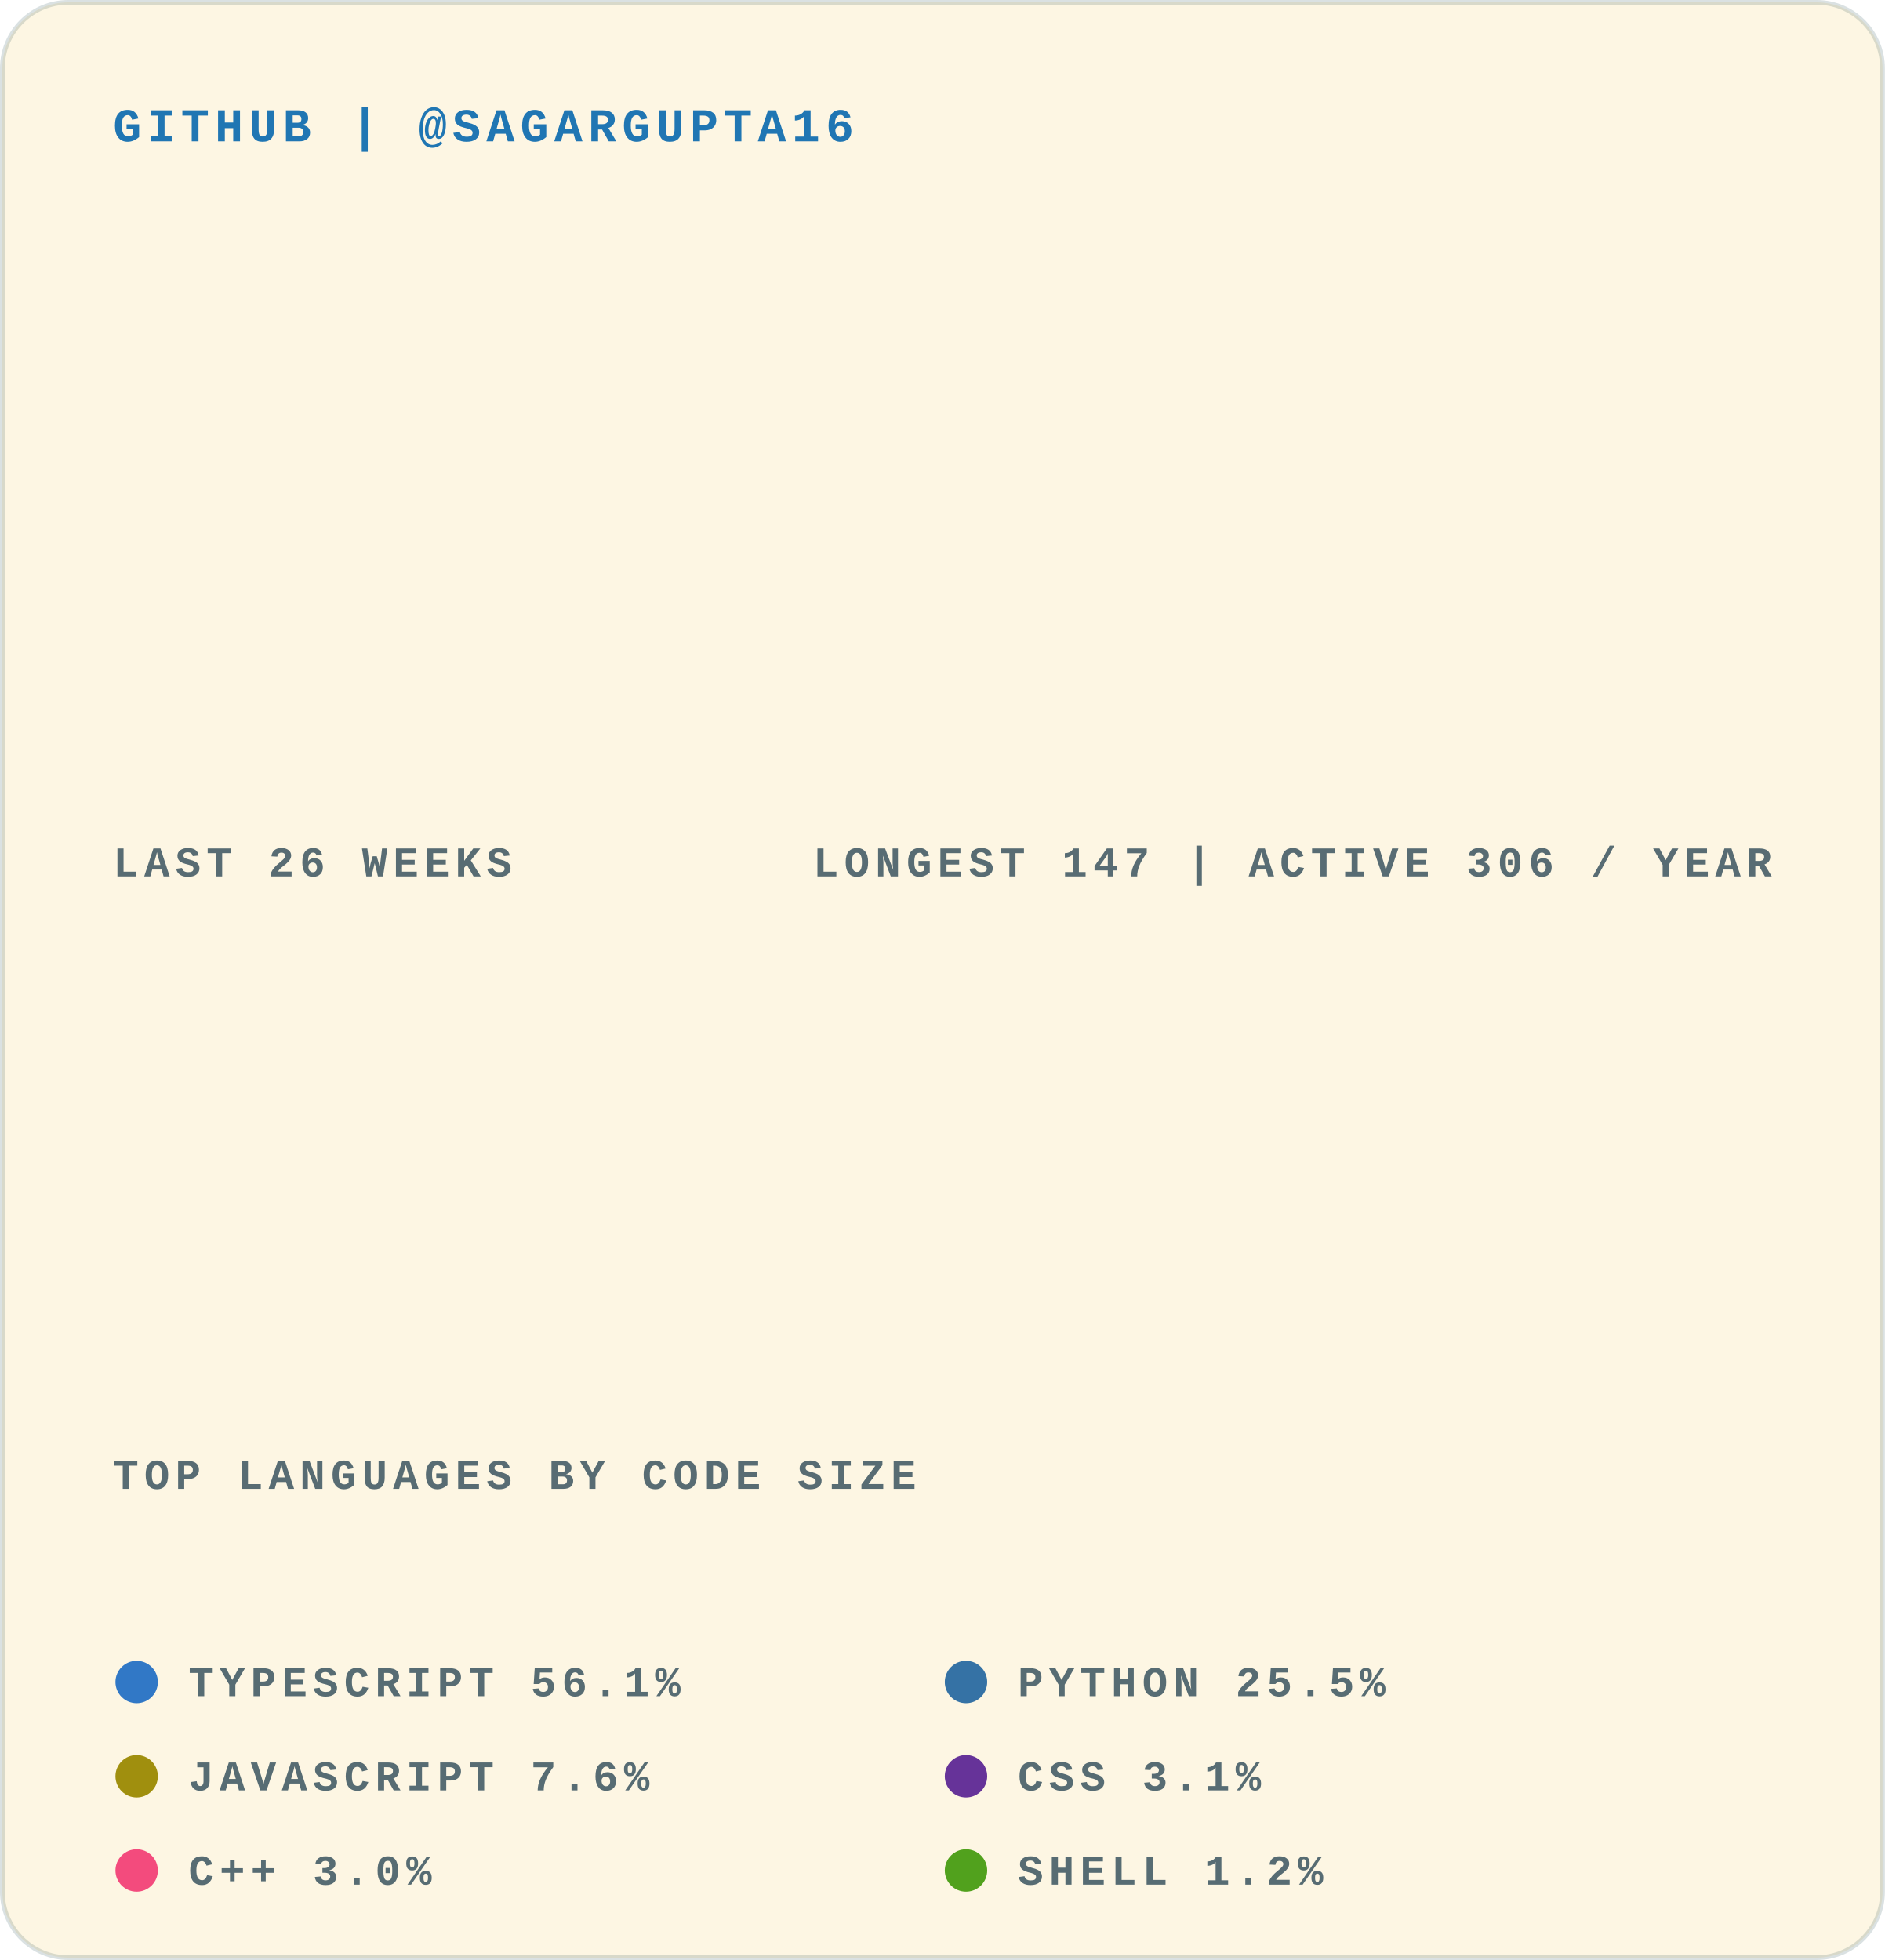
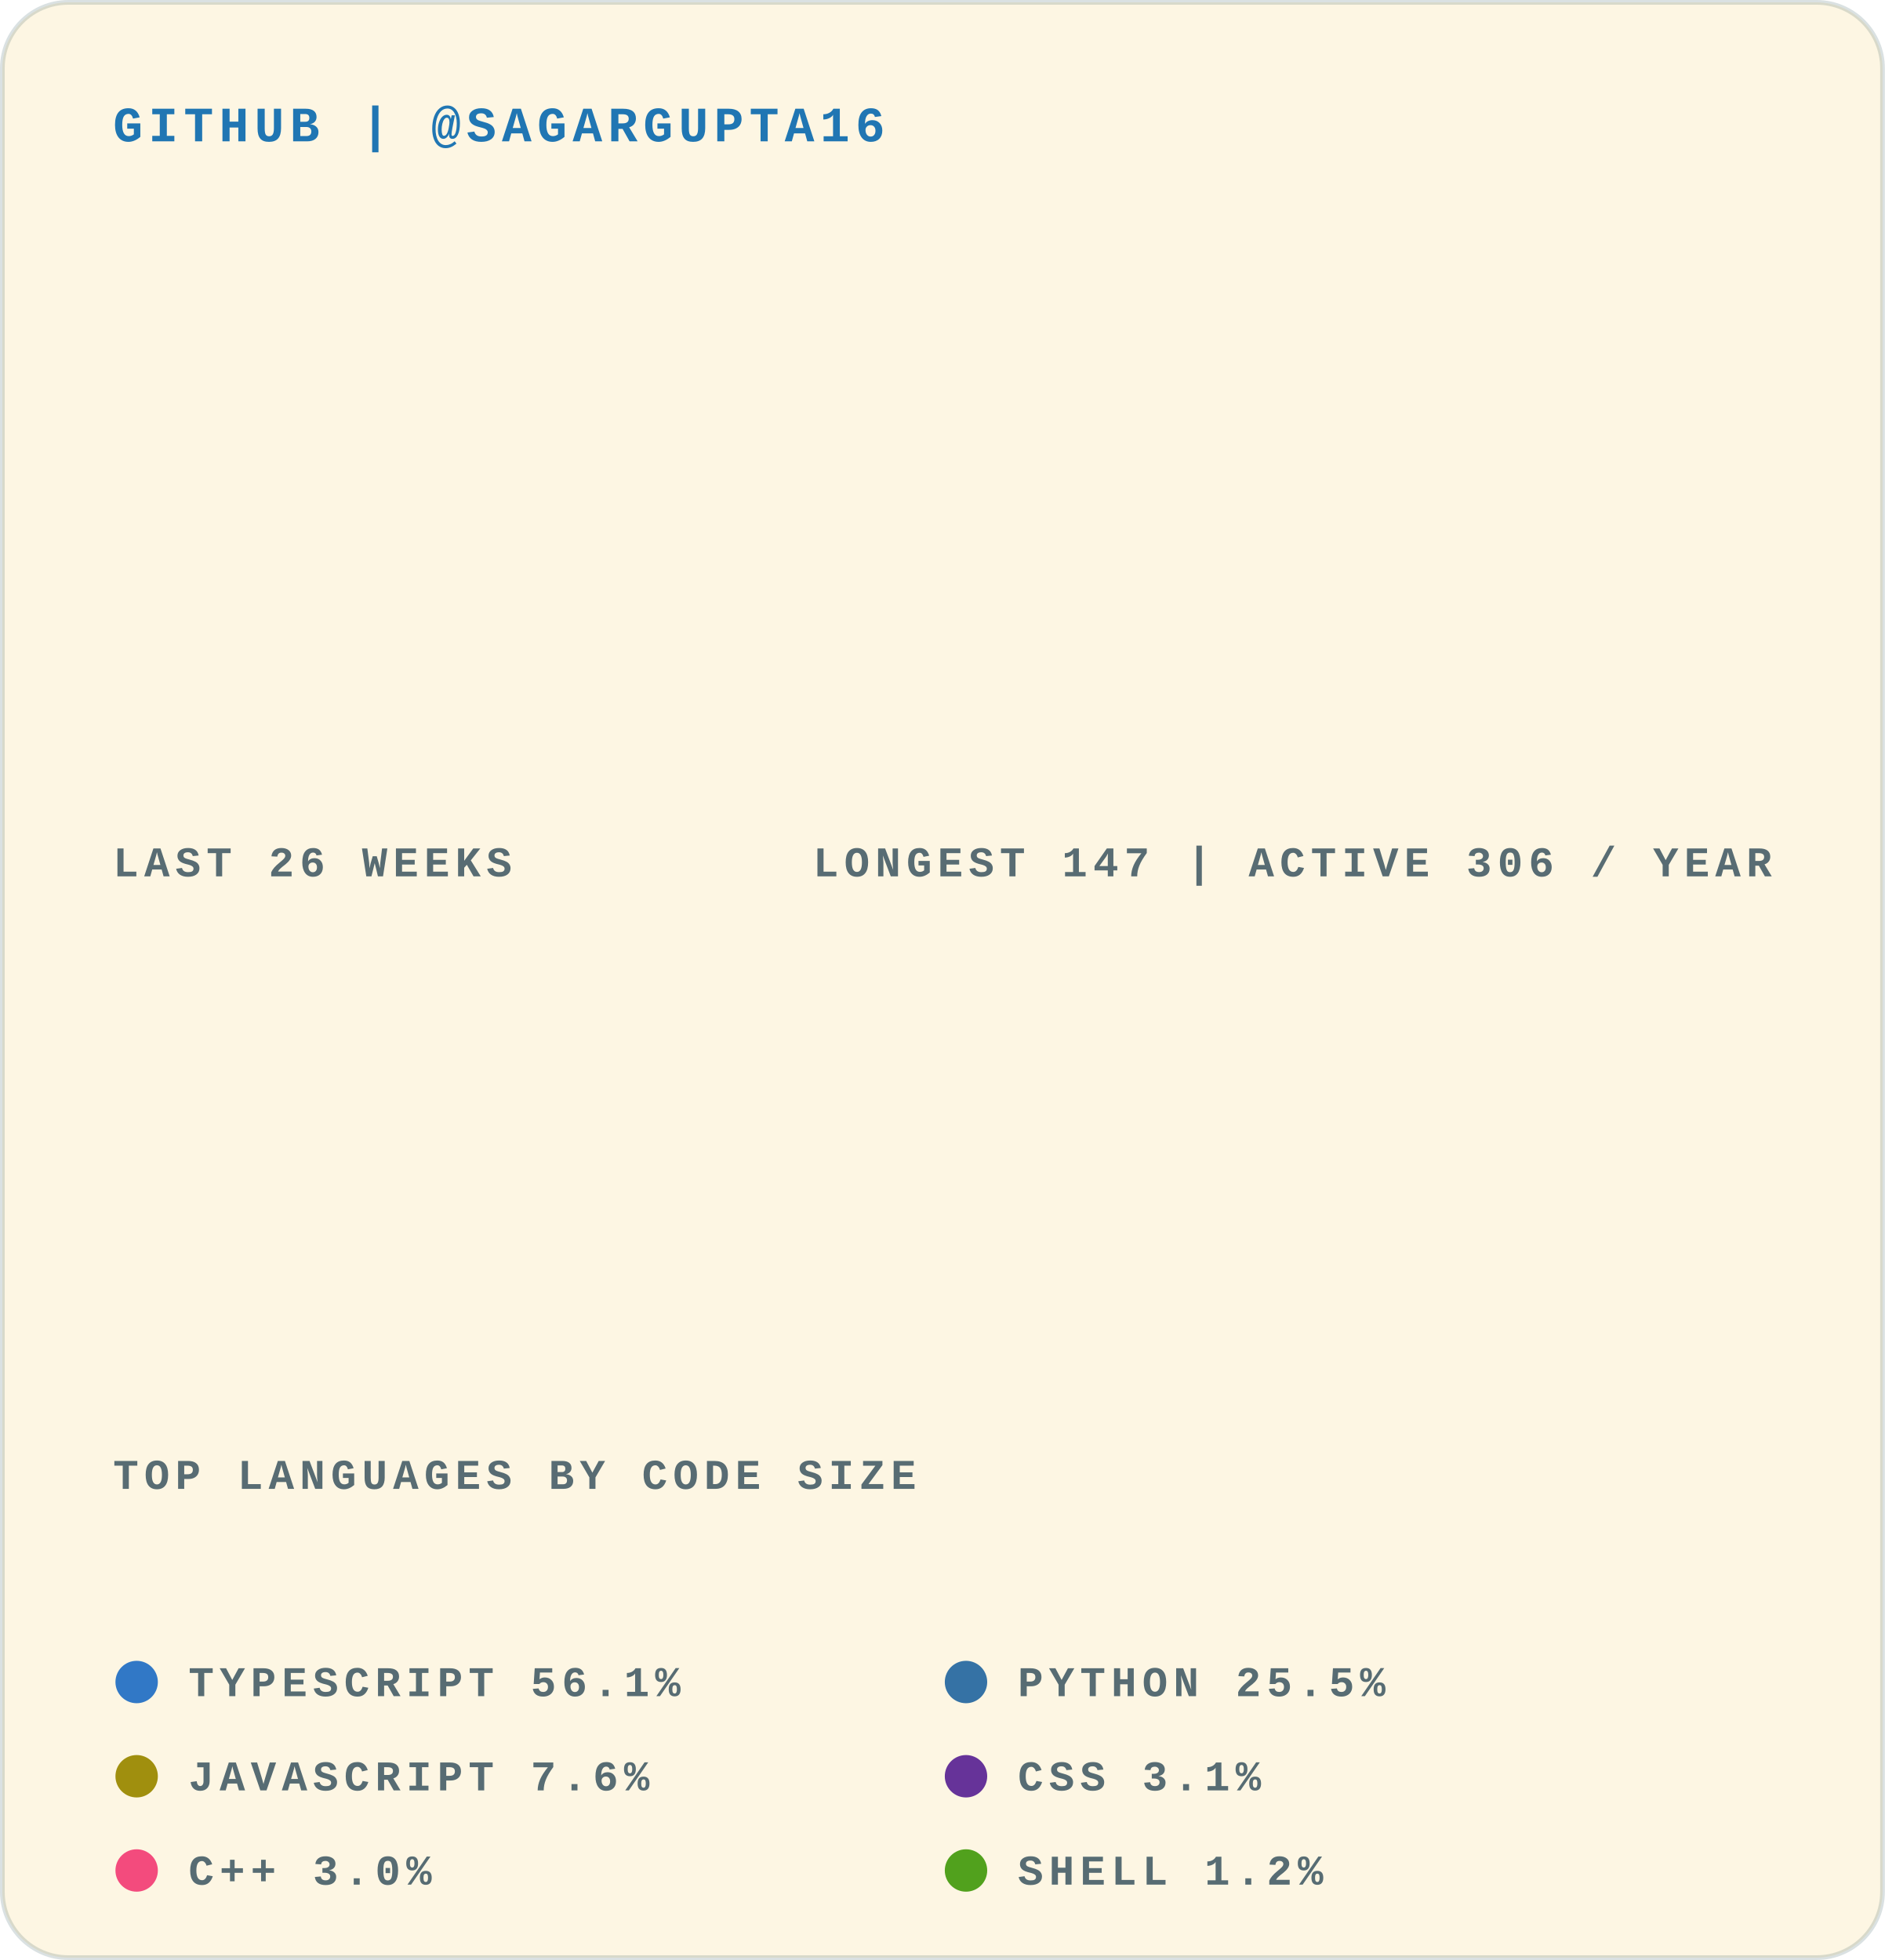
<svg xmlns="http://www.w3.org/2000/svg" width="400" height="416" viewBox="0 0 400 416" role="img" aria-label="GitHub stats for @Sagargupta16: 8016 contributions last year, 1 day streak, 300 stars">
  <style>.m{font-family:'JetBrains Mono','SFMono-Regular',Consolas,'Liberation Mono',Menlo,monospace;font-weight:700;letter-spacing:1.2px}.v{font-family:'Segoe UI',Inter,-apple-system,BlinkMacSystemFont,Helvetica,Arial,sans-serif;font-weight:800}.c{opacity:0;animation:in .5s ease forwards}@keyframes in{to{opacity:1}}.w0{animation-delay:0.40s}.w1{animation-delay:0.43s}.w2{animation-delay:0.46s}.w3{animation-delay:0.49s}.w4{animation-delay:0.52s}.w5{animation-delay:0.55s}.w6{animation-delay:0.58s}.w7{animation-delay:0.61s}.w8{animation-delay:0.64s}.w9{animation-delay:0.67s}.w10{animation-delay:0.70s}.w11{animation-delay:0.73s}.w12{animation-delay:0.76s}.w13{animation-delay:0.79s}.w14{animation-delay:0.82s}.w15{animation-delay:0.85s}.w16{animation-delay:0.88s}.w17{animation-delay:0.91s}.w18{animation-delay:0.94s}.w19{animation-delay:0.97s}.w20{animation-delay:1.00s}.w21{animation-delay:1.03s}.w22{animation-delay:1.06s}.w23{animation-delay:1.09s}.w24{animation-delay:1.12s}.w25{animation-delay:1.15s}.grow{transform:scaleX(0);transform-origin:left;transform-box:fill-box;animation:grow 1.2s .5s ease forwards}@keyframes grow{to{transform:scaleX(1)}}</style>
  <rect x="0.5" y="0.5" width="399" height="415" rx="14" fill="#fdf6e3" stroke="rgba(7,54,66,0.15)" />
-   <text class="m" x="24" y="30" fill="#2076b3" font-size="10">GITHUB | @SAGARGUPTA16</text>
+   <text class="m" x="24" y="30" fill="#2076b3" font-size="10.5">GITHUB | @SAGARGUPTA16</text>
  <g opacity="0">
    <animate attributeName="opacity" to="1" begin="0.1s" dur="0.4s" fill="freeze" />
    <rect x="16.0" y="44" width="117.3" height="56" rx="10" fill="#eee8d5" stroke="rgba(7,54,66,0.1)" />
    <text class="v" x="30.0" y="74" fill="#073642" font-size="20">8,016</text>
    <text class="m" x="30.0" y="90" fill="#586c73" font-size="9">CONTRIBUTIONS</text>
  </g>
  <g opacity="0">
    <animate attributeName="opacity" to="1" begin="0.2s" dur="0.4s" fill="freeze" />
    <rect x="141.3" y="44" width="117.3" height="56" rx="10" fill="#eee8d5" stroke="rgba(7,54,66,0.1)" />
    <text class="v" x="155.3" y="74" fill="#073642" font-size="20">5,747</text>
    <text class="m" x="155.3" y="90" fill="#586c73" font-size="9">COMMITS</text>
  </g>
  <g opacity="0">
    <animate attributeName="opacity" to="1" begin="0.3s" dur="0.4s" fill="freeze" />
    <rect x="266.7" y="44" width="117.3" height="56" rx="10" fill="#eee8d5" stroke="rgba(7,54,66,0.1)" />
    <text class="v" x="280.7" y="74" fill="#073642" font-size="20">1,729</text>
    <text class="m" x="280.7" y="90" fill="#586c73" font-size="9">PULL REQUESTS</text>
  </g>
  <g opacity="0">
    <animate attributeName="opacity" to="1" begin="0.4s" dur="0.4s" fill="freeze" />
    <rect x="16.0" y="108" width="117.3" height="56" rx="10" fill="#eee8d5" stroke="rgba(7,54,66,0.1)" />
    <text class="v" x="30.0" y="138" fill="#073642" font-size="20">300</text>
    <text class="m" x="30.0" y="154" fill="#586c73" font-size="9">STARS EARNED</text>
  </g>
  <g opacity="0">
    <animate attributeName="opacity" to="1" begin="0.5s" dur="0.4s" fill="freeze" />
    <rect x="141.3" y="108" width="117.3" height="56" rx="10" fill="#eee8d5" stroke="rgba(7,54,66,0.1)" />
    <text class="v" x="155.3" y="138" fill="#073642" font-size="20">111</text>
    <text class="m" x="155.3" y="154" fill="#586c73" font-size="9">FOLLOWERS</text>
  </g>
  <g opacity="0">
    <animate attributeName="opacity" to="1" begin="0.6s" dur="0.4s" fill="freeze" />
    <rect x="266.7" y="108" width="117.3" height="56" rx="10" fill="#eee8d5" stroke="rgba(7,54,66,0.1)" />
    <text class="v" x="280.7" y="138" fill="#073642" font-size="20">1<tspan class="m" font-size="9" fill="#586c73"> DAYS</tspan>
    </text>
    <text class="m" x="280.7" y="154" fill="#616f00" font-size="9">CURRENT STREAK</text>
  </g>
  <text class="m" x="24" y="186" fill="#586c73" font-size="9">LAST 26 WEEKS</text>
  <text class="m" x="376" y="186" fill="#586c73" font-size="9" text-anchor="end">LONGEST 147 | ACTIVE 306 / YEAR</text>
  <rect class="c w0" x="24.0" y="196.0" width="10.6" height="10.6" rx="2" fill="#7194a4" />
  <rect class="c w0" x="24.0" y="209.6" width="10.6" height="10.6" rx="2" fill="#366c90" />
  <rect class="c w0" x="24.0" y="223.2" width="10.6" height="10.6" rx="2" fill="#7194a4" />
  <rect class="c w0" x="24.0" y="236.8" width="10.6" height="10.6" rx="2" fill="#7194a4" />
  <rect class="c w0" x="24.0" y="250.4" width="10.6" height="10.6" rx="2" fill="#7194a4" />
  <rect class="c w0" x="24.0" y="264.0" width="10.6" height="10.6" rx="2" fill="#366c90" />
  <rect class="c w0" x="24.0" y="277.6" width="10.6" height="10.6" rx="2" fill="#53809a" />
  <rect class="c w1" x="37.6" y="196.0" width="10.6" height="10.6" rx="2" fill="#366c90" />
  <rect class="c w1" x="37.6" y="209.6" width="10.6" height="10.6" rx="2" fill="#7194a4" />
  <rect class="c w1" x="37.6" y="223.2" width="10.6" height="10.6" rx="2" fill="#185886" />
  <rect class="c w1" x="37.6" y="236.8" width="10.6" height="10.6" rx="2" fill="rgba(7,54,66,0.07)" />
  <rect class="c w1" x="37.6" y="250.4" width="10.6" height="10.6" rx="2" fill="rgba(7,54,66,0.07)" />
  <rect class="c w1" x="37.6" y="264.0" width="10.6" height="10.6" rx="2" fill="#185886" />
  <rect class="c w1" x="37.6" y="277.6" width="10.6" height="10.6" rx="2" fill="#366c90" />
  <rect class="c w2" x="51.2" y="196.0" width="10.6" height="10.6" rx="2" fill="#366c90" />
  <rect class="c w2" x="51.2" y="209.6" width="10.6" height="10.6" rx="2" fill="rgba(7,54,66,0.07)" />
  <rect class="c w2" x="51.2" y="223.2" width="10.6" height="10.6" rx="2" fill="rgba(7,54,66,0.07)" />
  <rect class="c w2" x="51.2" y="236.8" width="10.6" height="10.6" rx="2" fill="#53809a" />
  <rect class="c w2" x="51.2" y="250.4" width="10.6" height="10.6" rx="2" fill="rgba(7,54,66,0.07)" />
  <rect class="c w2" x="51.2" y="264.0" width="10.6" height="10.6" rx="2" fill="rgba(7,54,66,0.07)" />
  <rect class="c w2" x="51.2" y="277.6" width="10.6" height="10.6" rx="2" fill="#185886" />
  <rect class="c w3" x="64.8" y="196.0" width="10.6" height="10.6" rx="2" fill="#185886" />
  <rect class="c w3" x="64.8" y="209.6" width="10.6" height="10.6" rx="2" fill="rgba(7,54,66,0.07)" />
  <rect class="c w3" x="64.8" y="223.2" width="10.6" height="10.6" rx="2" fill="#7194a4" />
  <rect class="c w3" x="64.8" y="236.8" width="10.6" height="10.6" rx="2" fill="#366c90" />
  <rect class="c w3" x="64.8" y="250.4" width="10.6" height="10.6" rx="2" fill="#7194a4" />
  <rect class="c w3" x="64.8" y="264.0" width="10.6" height="10.6" rx="2" fill="#185886" />
  <rect class="c w3" x="64.8" y="277.6" width="10.6" height="10.6" rx="2" fill="#366c90" />
  <rect class="c w4" x="78.4" y="196.0" width="10.6" height="10.6" rx="2" fill="#185886" />
  <rect class="c w4" x="78.4" y="209.6" width="10.6" height="10.6" rx="2" fill="#366c90" />
  <rect class="c w4" x="78.4" y="223.2" width="10.6" height="10.6" rx="2" fill="rgba(7,54,66,0.07)" />
  <rect class="c w4" x="78.4" y="236.8" width="10.6" height="10.6" rx="2" fill="#7194a4" />
  <rect class="c w4" x="78.4" y="250.4" width="10.6" height="10.6" rx="2" fill="rgba(7,54,66,0.07)" />
  <rect class="c w4" x="78.4" y="264.0" width="10.6" height="10.6" rx="2" fill="#53809a" />
  <rect class="c w4" x="78.4" y="277.6" width="10.6" height="10.6" rx="2" fill="rgba(7,54,66,0.07)" />
  <rect class="c w5" x="92.0" y="196.0" width="10.6" height="10.6" rx="2" fill="rgba(7,54,66,0.07)" />
  <rect class="c w5" x="92.0" y="209.6" width="10.6" height="10.6" rx="2" fill="rgba(7,54,66,0.07)" />
  <rect class="c w5" x="92.0" y="223.2" width="10.6" height="10.6" rx="2" fill="rgba(7,54,66,0.07)" />
  <rect class="c w5" x="92.0" y="236.8" width="10.6" height="10.6" rx="2" fill="rgba(7,54,66,0.07)" />
  <rect class="c w5" x="92.0" y="250.4" width="10.6" height="10.6" rx="2" fill="#366c90" />
  <rect class="c w5" x="92.0" y="264.0" width="10.6" height="10.6" rx="2" fill="#366c90" />
  <rect class="c w5" x="92.0" y="277.6" width="10.6" height="10.6" rx="2" fill="#185886" />
  <rect class="c w6" x="105.6" y="196.0" width="10.6" height="10.6" rx="2" fill="#366c90" />
  <rect class="c w6" x="105.6" y="209.6" width="10.6" height="10.6" rx="2" fill="#366c90" />
  <rect class="c w6" x="105.6" y="223.2" width="10.6" height="10.6" rx="2" fill="#366c90" />
  <rect class="c w6" x="105.6" y="236.8" width="10.6" height="10.6" rx="2" fill="#53809a" />
  <rect class="c w6" x="105.6" y="250.4" width="10.6" height="10.6" rx="2" fill="rgba(7,54,66,0.07)" />
  <rect class="c w6" x="105.6" y="264.0" width="10.6" height="10.6" rx="2" fill="#185886" />
  <rect class="c w6" x="105.6" y="277.6" width="10.6" height="10.6" rx="2" fill="#185886" />
  <rect class="c w7" x="119.2" y="196.0" width="10.6" height="10.6" rx="2" fill="rgba(7,54,66,0.07)" />
  <rect class="c w7" x="119.2" y="209.6" width="10.6" height="10.6" rx="2" fill="rgba(7,54,66,0.07)" />
  <rect class="c w7" x="119.2" y="223.2" width="10.6" height="10.6" rx="2" fill="#7194a4" />
  <rect class="c w7" x="119.2" y="236.8" width="10.6" height="10.6" rx="2" fill="rgba(7,54,66,0.07)" />
  <rect class="c w7" x="119.2" y="250.4" width="10.6" height="10.6" rx="2" fill="#7194a4" />
  <rect class="c w7" x="119.2" y="264.0" width="10.6" height="10.6" rx="2" fill="#53809a" />
  <rect class="c w7" x="119.2" y="277.6" width="10.6" height="10.6" rx="2" fill="rgba(7,54,66,0.07)" />
  <rect class="c w8" x="132.8" y="196.0" width="10.6" height="10.6" rx="2" fill="rgba(7,54,66,0.07)" />
  <rect class="c w8" x="132.8" y="209.6" width="10.6" height="10.6" rx="2" fill="rgba(7,54,66,0.07)" />
  <rect class="c w8" x="132.8" y="223.2" width="10.6" height="10.6" rx="2" fill="rgba(7,54,66,0.07)" />
  <rect class="c w8" x="132.8" y="236.8" width="10.6" height="10.6" rx="2" fill="#7194a4" />
  <rect class="c w8" x="132.8" y="250.4" width="10.6" height="10.6" rx="2" fill="#53809a" />
  <rect class="c w8" x="132.8" y="264.0" width="10.6" height="10.6" rx="2" fill="#7194a4" />
  <rect class="c w8" x="132.8" y="277.6" width="10.6" height="10.6" rx="2" fill="#366c90" />
  <rect class="c w9" x="146.4" y="196.0" width="10.6" height="10.6" rx="2" fill="#53809a" />
  <rect class="c w9" x="146.4" y="209.6" width="10.6" height="10.6" rx="2" fill="#7194a4" />
  <rect class="c w9" x="146.4" y="223.2" width="10.6" height="10.6" rx="2" fill="rgba(7,54,66,0.07)" />
  <rect class="c w9" x="146.4" y="236.8" width="10.6" height="10.6" rx="2" fill="#185886" />
  <rect class="c w9" x="146.4" y="250.4" width="10.6" height="10.6" rx="2" fill="#185886" />
  <rect class="c w9" x="146.4" y="264.0" width="10.6" height="10.6" rx="2" fill="#185886" />
  <rect class="c w9" x="146.4" y="277.6" width="10.6" height="10.6" rx="2" fill="#185886" />
  <rect class="c w10" x="160.0" y="196.0" width="10.6" height="10.6" rx="2" fill="#7194a4" />
  <rect class="c w10" x="160.0" y="209.6" width="10.6" height="10.6" rx="2" fill="#53809a" />
  <rect class="c w10" x="160.0" y="223.2" width="10.6" height="10.6" rx="2" fill="#185886" />
  <rect class="c w10" x="160.0" y="236.8" width="10.6" height="10.6" rx="2" fill="#53809a" />
  <rect class="c w10" x="160.0" y="250.4" width="10.6" height="10.6" rx="2" fill="#366c90" />
  <rect class="c w10" x="160.0" y="264.0" width="10.6" height="10.6" rx="2" fill="#53809a" />
  <rect class="c w10" x="160.0" y="277.6" width="10.6" height="10.6" rx="2" fill="#366c90" />
  <rect class="c w11" x="173.6" y="196.0" width="10.6" height="10.6" rx="2" fill="#366c90" />
  <rect class="c w11" x="173.6" y="209.6" width="10.6" height="10.6" rx="2" fill="#7194a4" />
  <rect class="c w11" x="173.6" y="223.2" width="10.6" height="10.6" rx="2" fill="#366c90" />
  <rect class="c w11" x="173.6" y="236.8" width="10.6" height="10.6" rx="2" fill="#185886" />
  <rect class="c w11" x="173.6" y="250.4" width="10.6" height="10.6" rx="2" fill="#7194a4" />
  <rect class="c w11" x="173.6" y="264.0" width="10.6" height="10.6" rx="2" fill="#7194a4" />
  <rect class="c w11" x="173.6" y="277.6" width="10.6" height="10.6" rx="2" fill="rgba(7,54,66,0.07)" />
  <rect class="c w12" x="187.2" y="196.0" width="10.6" height="10.6" rx="2" fill="rgba(7,54,66,0.07)" />
  <rect class="c w12" x="187.2" y="209.6" width="10.6" height="10.6" rx="2" fill="#7194a4" />
  <rect class="c w12" x="187.2" y="223.2" width="10.6" height="10.6" rx="2" fill="#366c90" />
  <rect class="c w12" x="187.2" y="236.8" width="10.6" height="10.6" rx="2" fill="#366c90" />
  <rect class="c w12" x="187.2" y="250.4" width="10.6" height="10.6" rx="2" fill="#7194a4" />
  <rect class="c w12" x="187.2" y="264.0" width="10.6" height="10.6" rx="2" fill="#53809a" />
  <rect class="c w12" x="187.2" y="277.6" width="10.6" height="10.6" rx="2" fill="#185886" />
  <rect class="c w13" x="200.8" y="196.0" width="10.6" height="10.6" rx="2" fill="rgba(7,54,66,0.07)" />
  <rect class="c w13" x="200.8" y="209.6" width="10.6" height="10.6" rx="2" fill="#366c90" />
  <rect class="c w13" x="200.8" y="223.2" width="10.6" height="10.6" rx="2" fill="#7194a4" />
  <rect class="c w13" x="200.8" y="236.8" width="10.6" height="10.6" rx="2" fill="#185886" />
  <rect class="c w13" x="200.8" y="250.4" width="10.6" height="10.6" rx="2" fill="#53809a" />
  <rect class="c w13" x="200.8" y="264.0" width="10.6" height="10.6" rx="2" fill="rgba(7,54,66,0.07)" />
  <rect class="c w13" x="200.8" y="277.6" width="10.6" height="10.6" rx="2" fill="rgba(7,54,66,0.07)" />
  <rect class="c w14" x="214.4" y="196.0" width="10.6" height="10.6" rx="2" fill="#53809a" />
  <rect class="c w14" x="214.4" y="209.6" width="10.6" height="10.6" rx="2" fill="#7194a4" />
  <rect class="c w14" x="214.4" y="223.2" width="10.6" height="10.6" rx="2" fill="#7194a4" />
  <rect class="c w14" x="214.4" y="236.8" width="10.6" height="10.6" rx="2" fill="#53809a" />
  <rect class="c w14" x="214.4" y="250.4" width="10.6" height="10.6" rx="2" fill="#185886" />
  <rect class="c w14" x="214.4" y="264.0" width="10.6" height="10.6" rx="2" fill="#53809a" />
  <rect class="c w14" x="214.4" y="277.6" width="10.6" height="10.6" rx="2" fill="#366c90" />
  <rect class="c w15" x="228.0" y="196.0" width="10.6" height="10.6" rx="2" fill="#53809a" />
  <rect class="c w15" x="228.0" y="209.6" width="10.6" height="10.6" rx="2" fill="#366c90" />
  <rect class="c w15" x="228.0" y="223.2" width="10.6" height="10.6" rx="2" fill="rgba(7,54,66,0.07)" />
  <rect class="c w15" x="228.0" y="236.8" width="10.6" height="10.6" rx="2" fill="#7194a4" />
  <rect class="c w15" x="228.0" y="250.4" width="10.6" height="10.6" rx="2" fill="#53809a" />
  <rect class="c w15" x="228.0" y="264.0" width="10.6" height="10.6" rx="2" fill="rgba(7,54,66,0.07)" />
  <rect class="c w15" x="228.0" y="277.6" width="10.6" height="10.6" rx="2" fill="#7194a4" />
  <rect class="c w16" x="241.6" y="196.0" width="10.6" height="10.6" rx="2" fill="#7194a4" />
  <rect class="c w16" x="241.6" y="209.6" width="10.6" height="10.6" rx="2" fill="rgba(7,54,66,0.07)" />
  <rect class="c w16" x="241.6" y="223.2" width="10.6" height="10.6" rx="2" fill="#7194a4" />
  <rect class="c w16" x="241.6" y="236.8" width="10.6" height="10.6" rx="2" fill="rgba(7,54,66,0.07)" />
  <rect class="c w16" x="241.6" y="250.4" width="10.6" height="10.6" rx="2" fill="rgba(7,54,66,0.07)" />
  <rect class="c w16" x="241.6" y="264.0" width="10.6" height="10.6" rx="2" fill="rgba(7,54,66,0.07)" />
  <rect class="c w16" x="241.6" y="277.6" width="10.6" height="10.6" rx="2" fill="rgba(7,54,66,0.07)" />
  <rect class="c w17" x="255.2" y="196.0" width="10.6" height="10.6" rx="2" fill="rgba(7,54,66,0.07)" />
  <rect class="c w17" x="255.2" y="209.6" width="10.6" height="10.6" rx="2" fill="#7194a4" />
  <rect class="c w17" x="255.2" y="223.2" width="10.6" height="10.6" rx="2" fill="rgba(7,54,66,0.07)" />
  <rect class="c w17" x="255.2" y="236.8" width="10.6" height="10.6" rx="2" fill="rgba(7,54,66,0.07)" />
  <rect class="c w17" x="255.2" y="250.4" width="10.6" height="10.6" rx="2" fill="rgba(7,54,66,0.07)" />
  <rect class="c w17" x="255.2" y="264.0" width="10.6" height="10.6" rx="2" fill="rgba(7,54,66,0.07)" />
  <rect class="c w17" x="255.2" y="277.6" width="10.6" height="10.6" rx="2" fill="#7194a4" />
  <rect class="c w18" x="268.8" y="196.0" width="10.6" height="10.6" rx="2" fill="rgba(7,54,66,0.07)" />
  <rect class="c w18" x="268.8" y="209.6" width="10.6" height="10.6" rx="2" fill="rgba(7,54,66,0.07)" />
  <rect class="c w18" x="268.8" y="223.2" width="10.6" height="10.6" rx="2" fill="#366c90" />
  <rect class="c w18" x="268.8" y="236.8" width="10.6" height="10.6" rx="2" fill="#185886" />
  <rect class="c w18" x="268.8" y="250.4" width="10.6" height="10.6" rx="2" fill="#185886" />
  <rect class="c w18" x="268.8" y="264.0" width="10.6" height="10.6" rx="2" fill="#53809a" />
  <rect class="c w18" x="268.8" y="277.6" width="10.6" height="10.6" rx="2" fill="#185886" />
  <rect class="c w19" x="282.4" y="196.0" width="10.6" height="10.6" rx="2" fill="#185886" />
  <rect class="c w19" x="282.4" y="209.6" width="10.6" height="10.6" rx="2" fill="#7194a4" />
  <rect class="c w19" x="282.4" y="223.2" width="10.6" height="10.6" rx="2" fill="#7194a4" />
  <rect class="c w19" x="282.4" y="236.8" width="10.6" height="10.6" rx="2" fill="#7194a4" />
  <rect class="c w19" x="282.4" y="250.4" width="10.6" height="10.6" rx="2" fill="#366c90" />
  <rect class="c w19" x="282.4" y="264.0" width="10.6" height="10.6" rx="2" fill="#7194a4" />
  <rect class="c w19" x="282.4" y="277.6" width="10.6" height="10.6" rx="2" fill="#53809a" />
  <rect class="c w20" x="296.0" y="196.0" width="10.6" height="10.6" rx="2" fill="#185886" />
  <rect class="c w20" x="296.0" y="209.6" width="10.6" height="10.6" rx="2" fill="#185886" />
  <rect class="c w20" x="296.0" y="223.2" width="10.6" height="10.6" rx="2" fill="#53809a" />
  <rect class="c w20" x="296.0" y="236.8" width="10.6" height="10.6" rx="2" fill="#7194a4" />
  <rect class="c w20" x="296.0" y="250.4" width="10.6" height="10.6" rx="2" fill="#53809a" />
  <rect class="c w20" x="296.0" y="264.0" width="10.6" height="10.6" rx="2" fill="#53809a" />
  <rect class="c w20" x="296.0" y="277.6" width="10.6" height="10.6" rx="2" fill="#53809a" />
  <rect class="c w21" x="309.6" y="196.0" width="10.6" height="10.6" rx="2" fill="#7194a4" />
  <rect class="c w21" x="309.6" y="209.6" width="10.6" height="10.6" rx="2" fill="#53809a" />
  <rect class="c w21" x="309.6" y="223.2" width="10.6" height="10.6" rx="2" fill="#53809a" />
  <rect class="c w21" x="309.6" y="236.8" width="10.6" height="10.6" rx="2" fill="#53809a" />
  <rect class="c w21" x="309.6" y="250.4" width="10.6" height="10.6" rx="2" fill="#366c90" />
  <rect class="c w21" x="309.6" y="264.0" width="10.6" height="10.6" rx="2" fill="#366c90" />
  <rect class="c w21" x="309.6" y="277.6" width="10.6" height="10.6" rx="2" fill="#185886" />
  <rect class="c w22" x="323.2" y="196.0" width="10.6" height="10.6" rx="2" fill="#7194a4" />
  <rect class="c w22" x="323.2" y="209.6" width="10.6" height="10.6" rx="2" fill="#53809a" />
  <rect class="c w22" x="323.2" y="223.2" width="10.6" height="10.6" rx="2" fill="#7194a4" />
  <rect class="c w22" x="323.2" y="236.8" width="10.6" height="10.6" rx="2" fill="#7194a4" />
  <rect class="c w22" x="323.2" y="250.4" width="10.6" height="10.6" rx="2" fill="#53809a" />
  <rect class="c w22" x="323.2" y="264.0" width="10.6" height="10.6" rx="2" fill="rgba(7,54,66,0.07)" />
  <rect class="c w22" x="323.2" y="277.6" width="10.6" height="10.6" rx="2" fill="rgba(7,54,66,0.07)" />
  <rect class="c w23" x="336.8" y="196.0" width="10.6" height="10.6" rx="2" fill="rgba(7,54,66,0.07)" />
  <rect class="c w23" x="336.8" y="209.6" width="10.6" height="10.6" rx="2" fill="rgba(7,54,66,0.07)" />
  <rect class="c w23" x="336.8" y="223.2" width="10.6" height="10.6" rx="2" fill="#185886" />
  <rect class="c w23" x="336.8" y="236.8" width="10.6" height="10.6" rx="2" fill="#53809a" />
  <rect class="c w23" x="336.8" y="250.4" width="10.6" height="10.6" rx="2" fill="#7194a4" />
  <rect class="c w23" x="336.8" y="264.0" width="10.6" height="10.6" rx="2" fill="#366c90" />
  <rect class="c w23" x="336.8" y="277.6" width="10.6" height="10.6" rx="2" fill="#185886" />
  <rect class="c w24" x="350.4" y="196.0" width="10.6" height="10.6" rx="2" fill="#185886" />
  <rect class="c w24" x="350.4" y="209.6" width="10.6" height="10.6" rx="2" fill="rgba(7,54,66,0.07)" />
  <rect class="c w24" x="350.4" y="223.2" width="10.6" height="10.6" rx="2" fill="#366c90" />
  <rect class="c w24" x="350.4" y="236.8" width="10.6" height="10.6" rx="2" fill="#185886" />
  <rect class="c w24" x="350.4" y="250.4" width="10.6" height="10.6" rx="2" fill="rgba(7,54,66,0.07)" />
  <rect class="c w24" x="350.4" y="264.0" width="10.6" height="10.6" rx="2" fill="#185886" />
  <rect class="c w24" x="350.4" y="277.6" width="10.6" height="10.6" rx="2" fill="rgba(7,54,66,0.07)" />
  <rect class="c w25" x="364.0" y="196.0" width="10.6" height="10.6" rx="2" fill="#185886" />
  <text class="m" x="24" y="316" fill="#586c73" font-size="9">TOP LANGUAGES BY CODE SIZE</text>
  <g class="grow">
    <clipPath id="bar">
      <rect x="24" y="326" width="352" height="10" rx="5" />
    </clipPath>
    <g clip-path="url(#bar)">
      <rect x="24.0" y="326" width="204.6" height="10" fill="#3178c6" />
      <rect x="228.6" y="326" width="93.0" height="10" fill="#3572A5" />
      <rect x="321.6" y="326" width="27.7" height="10" fill="#a08f0e" />
      <rect x="349.4" y="326" width="11.3" height="10" fill="#663399" />
      <rect x="360.7" y="326" width="10.9" height="10" fill="#f34b7d" />
      <rect x="371.6" y="326" width="4.4" height="10" fill="#51a11d" />
    </g>
  </g>
  <circle cx="29" cy="357" r="4.5" fill="#3178c6" />
  <text class="m" x="40" y="360" fill="#576c73" font-size="9">TYPESCRIPT  56.1%</text>
  <circle cx="205" cy="357" r="4.5" fill="#3572A5" />
  <text class="m" x="216" y="360" fill="#576c73" font-size="9">PYTHON  25.5%</text>
  <circle cx="29" cy="377" r="4.5" fill="#a08f0e" />
  <text class="m" x="40" y="380" fill="#576c73" font-size="9">JAVASCRIPT  7.6%</text>
  <circle cx="205" cy="377" r="4.5" fill="#663399" />
  <text class="m" x="216" y="380" fill="#576c73" font-size="9">CSS  3.1%</text>
  <circle cx="29" cy="397" r="4.5" fill="#f34b7d" />
  <text class="m" x="40" y="400" fill="#576c73" font-size="9">C++  3.0%</text>
  <circle cx="205" cy="397" r="4.5" fill="#51a11d" />
  <text class="m" x="216" y="400" fill="#576c73" font-size="9">SHELL  1.2%</text>
</svg>
